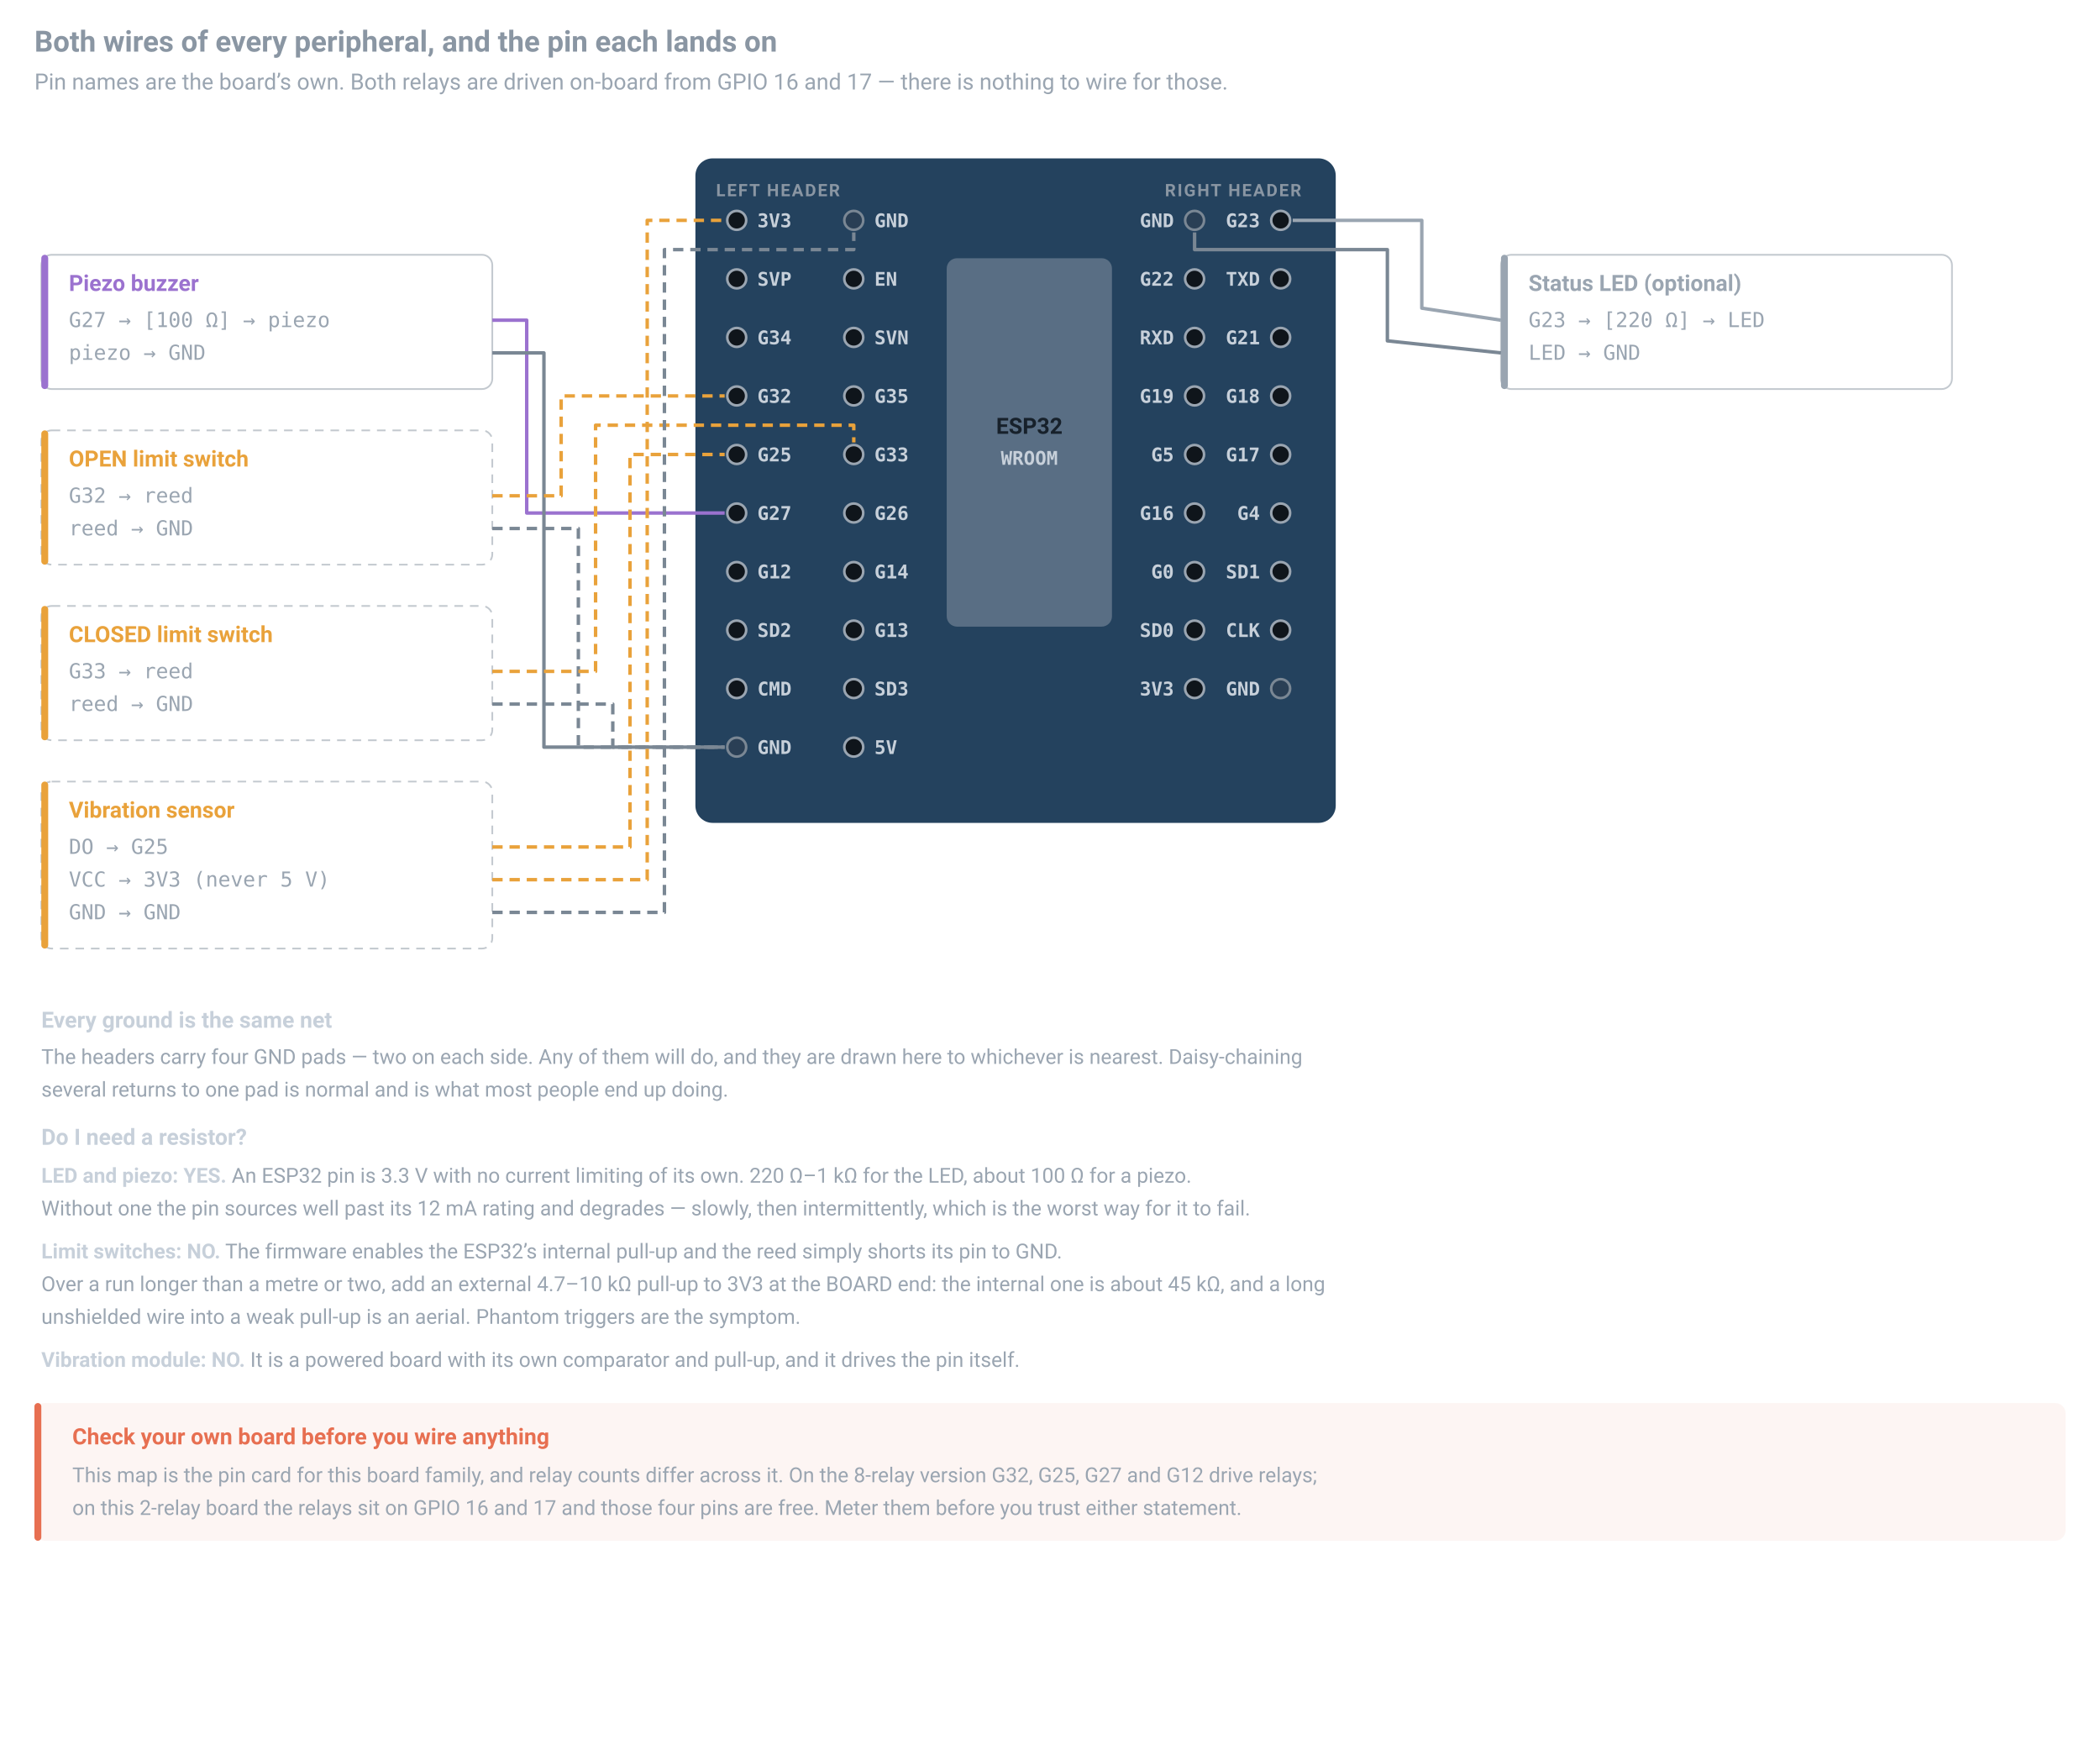
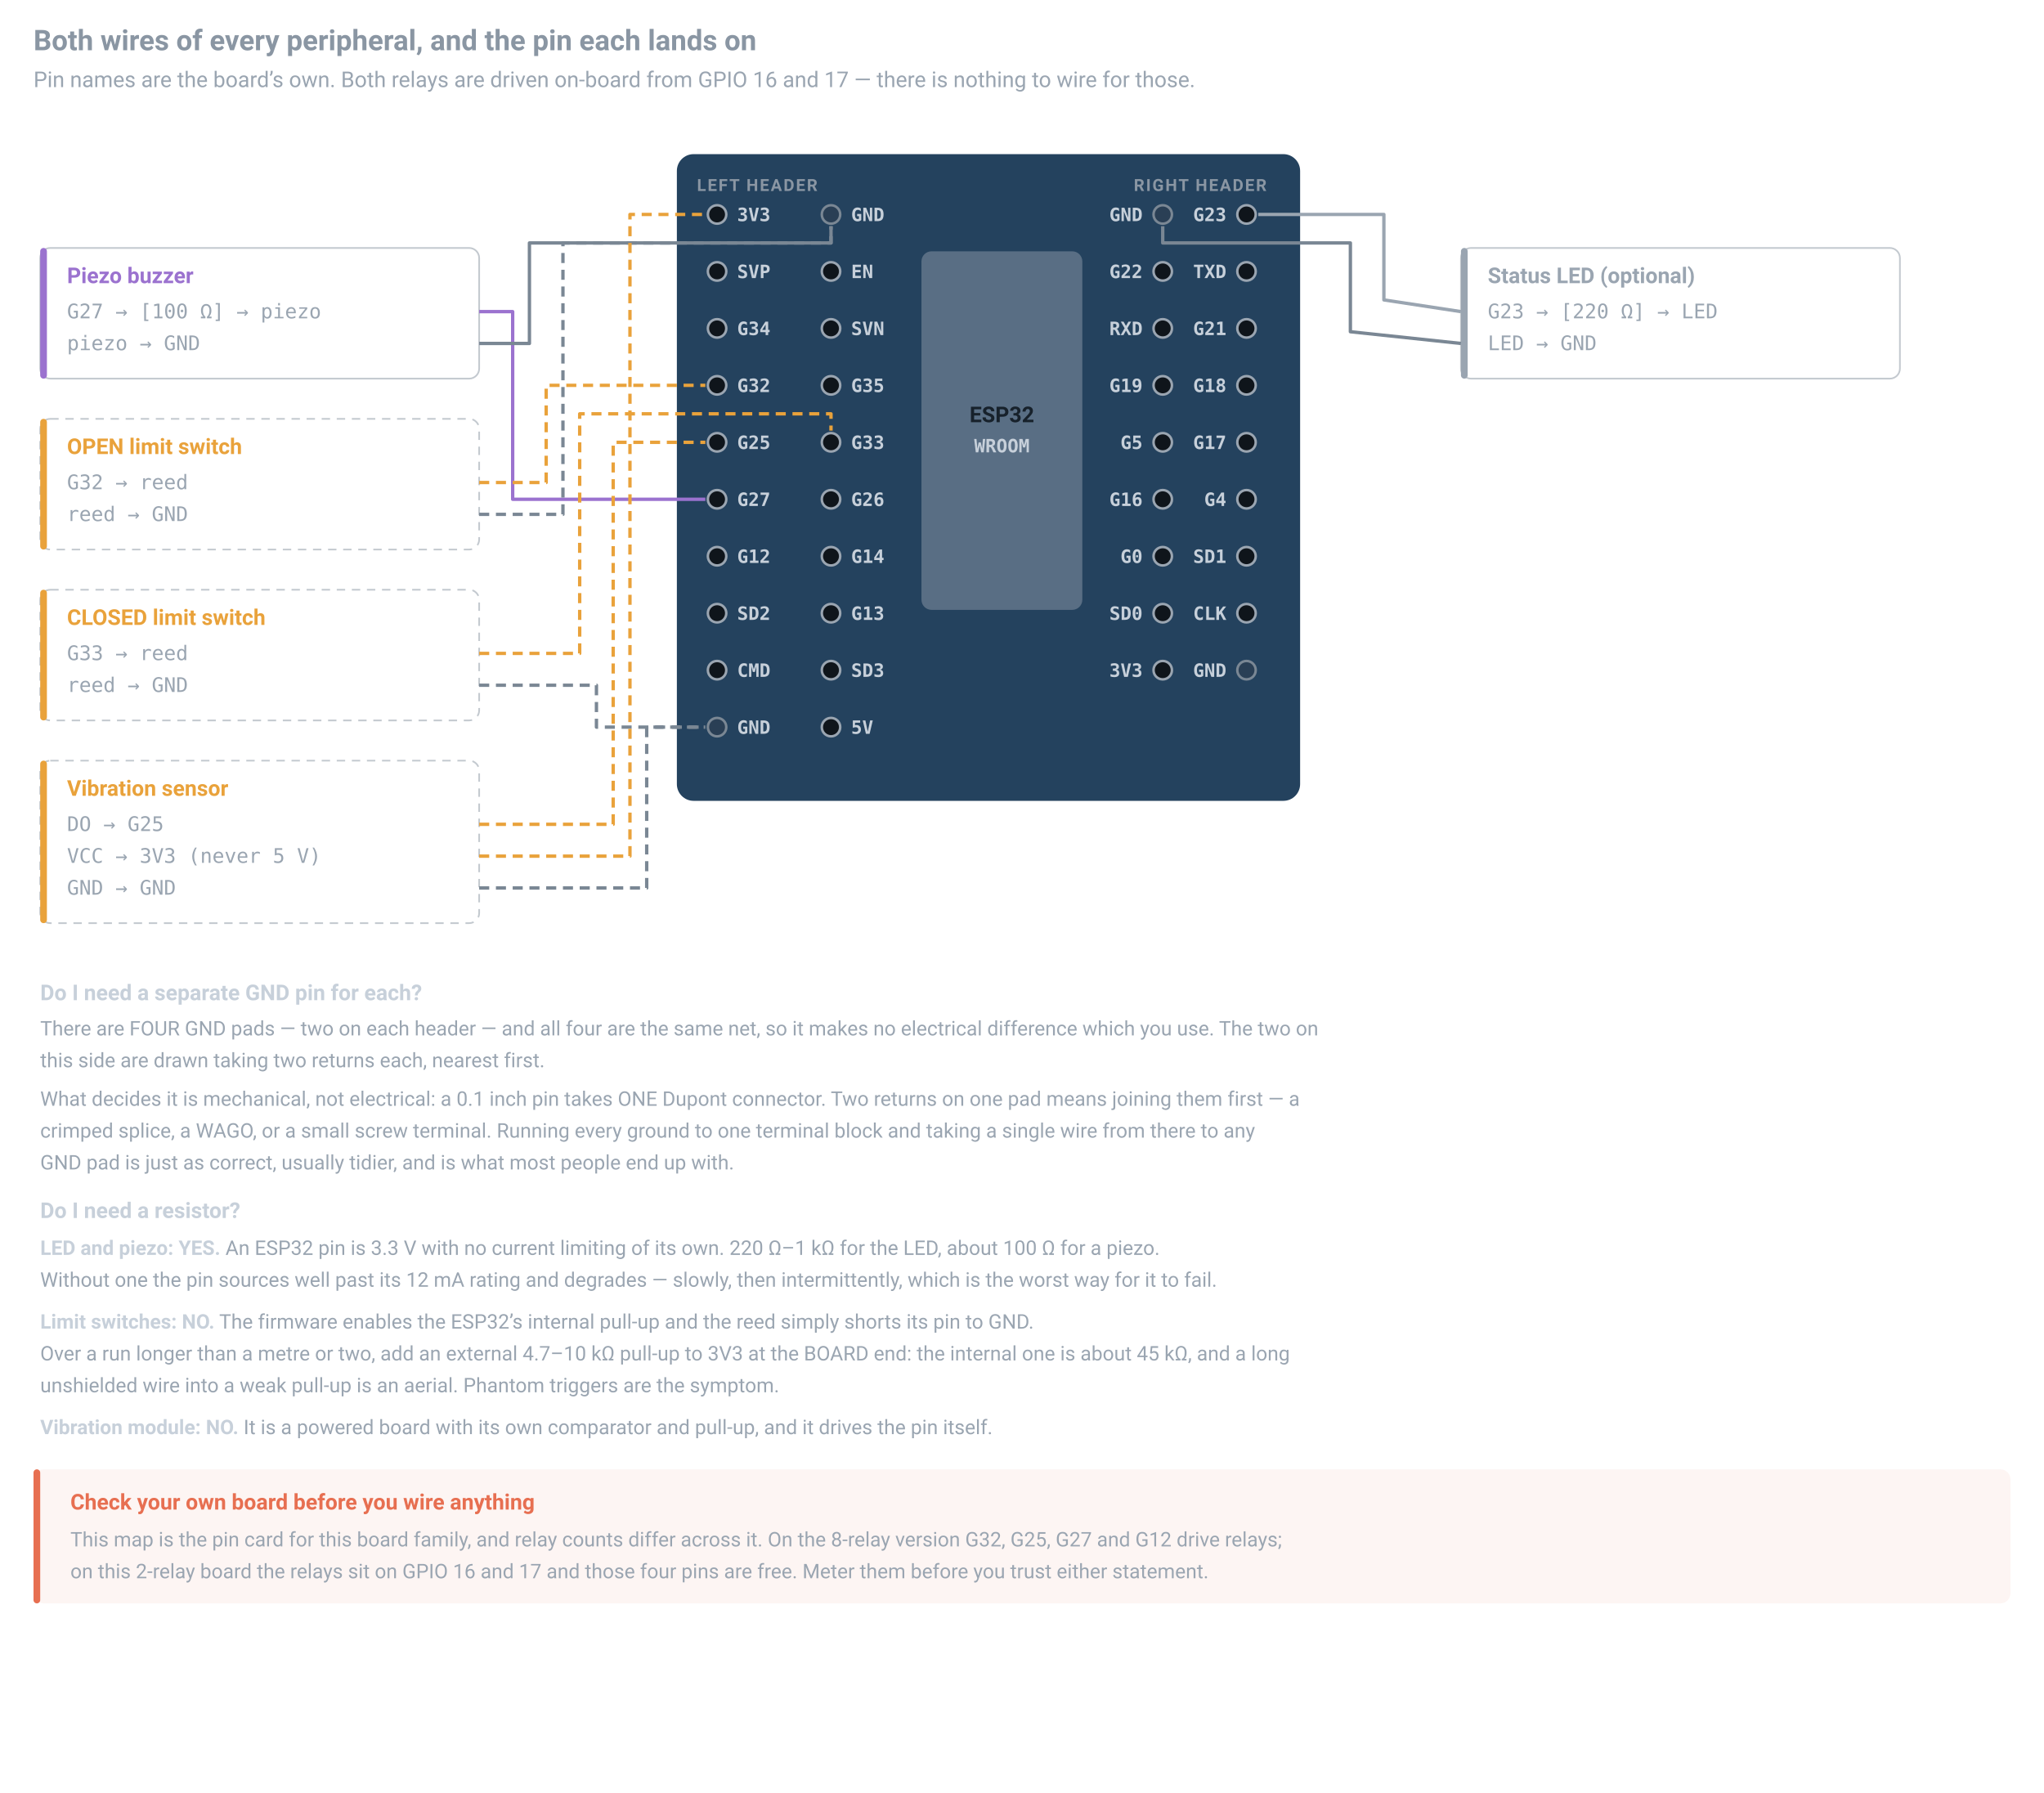
- <svg xmlns="http://www.w3.org/2000/svg" viewBox="0 0 1220 1010" width="1220" height="1010" role="img" aria-label="Both wires of every peripheral traced to a header pin on the ESP32 2-relay board: piezo through 100 ohms to G27 and back to GND; open limit switch between G32 and GND; closed limit switch between G33 and GND; vibration sensor DO to G25, VCC to 3V3, GND to GND; status LED through 220 ohms from G23 to GND. Relays are on-board.">
+ <svg xmlns="http://www.w3.org/2000/svg" viewBox="0 0 1220 1070" width="1220" height="1070" role="img" aria-label="Both wires of every peripheral traced to a header pin on the ESP32 2-relay board: piezo through 100 ohms to G27 and back to GND; open limit switch between G32 and GND; closed limit switch between G33 and GND; vibration sensor DO to G25, VCC to 3V3, GND to GND; status LED through 220 ohms from G23 to GND. Relays are on-board.">
  <style>
    .h1  { font: 600 17px ui-sans-serif,-apple-system,Segoe UI,Roboto,Arial,sans-serif; fill:#8A96A3; }
    .sub { font: 13px ui-sans-serif,-apple-system,Segoe UI,Roboto,Arial,sans-serif; fill:#9AA5B1; }
    .pin { font: 600 11px ui-monospace,SFMono-Regular,Menlo,Consolas,monospace; fill:#C7D0DA; }
    .hdr { font: 600 10px ui-sans-serif,-apple-system,Segoe UI,Roboto,Arial,sans-serif;
           fill:#8A96A3; letter-spacing:0.09em; }
    .ttl { font: 600 13px ui-sans-serif,-apple-system,Segoe UI,Roboto,Arial,sans-serif; }
    .wire{ font: 12px ui-monospace,SFMono-Regular,Menlo,Consolas,monospace; fill:#9AA5B1; }
    .note{ font: 12px ui-sans-serif,-apple-system,Segoe UI,Roboto,Arial,sans-serif; fill:#9AA5B1; }
    .box { fill:none; stroke:#7A8794; stroke-width:1; opacity:0.45; }
  </style>
  <text x="20" y="30" class="h1">Both wires of every peripheral, and the pin each lands on</text>
  <text x="20" y="52" class="sub">Pin names are the board’s own. Both relays are driven on-board from GPIO 16 and 17 — there is nothing to wire for those.</text>
  <rect x="404" y="92" width="372" height="386" rx="10" fill="#24425E" />
  <rect x="550" y="150" width="96" height="214" rx="6" fill="#9AA5B1" opacity="0.45" />
  <text x="598" y="252" text-anchor="middle" class="ttl" fill="#17212B">ESP32</text>
  <text x="598" y="270" text-anchor="middle" class="pin" fill="#17212B">WROOM</text>
  <text x="416" y="114" class="hdr">LEFT HEADER</text>
  <text x="756" y="114" class="hdr" text-anchor="end">RIGHT HEADER</text>
  <circle cx="428" cy="128" r="5.5" fill="#0F151B" stroke="#9AA5B1" stroke-width="1.5" />
  <text x="440" y="132" class="pin">3V3</text>
  <circle cx="496" cy="128" r="5.5" fill="#2A3F55" stroke="#7A8794" stroke-width="1.5" />
  <text x="508" y="132" class="pin">GND</text>
  <circle cx="428" cy="162" r="5.5" fill="#0F151B" stroke="#9AA5B1" stroke-width="1.5" />
  <text x="440" y="166" class="pin">SVP</text>
  <circle cx="496" cy="162" r="5.5" fill="#0F151B" stroke="#9AA5B1" stroke-width="1.5" />
  <text x="508" y="166" class="pin">EN</text>
  <circle cx="428" cy="196" r="5.5" fill="#0F151B" stroke="#9AA5B1" stroke-width="1.5" />
  <text x="440" y="200" class="pin">G34</text>
  <circle cx="496" cy="196" r="5.5" fill="#0F151B" stroke="#9AA5B1" stroke-width="1.5" />
  <text x="508" y="200" class="pin">SVN</text>
  <circle cx="428" cy="230" r="5.5" fill="#0F151B" stroke="#9AA5B1" stroke-width="1.5" />
  <text x="440" y="234" class="pin">G32</text>
  <circle cx="496" cy="230" r="5.5" fill="#0F151B" stroke="#9AA5B1" stroke-width="1.5" />
  <text x="508" y="234" class="pin">G35</text>
  <circle cx="428" cy="264" r="5.5" fill="#0F151B" stroke="#9AA5B1" stroke-width="1.5" />
  <text x="440" y="268" class="pin">G25</text>
  <circle cx="496" cy="264" r="5.5" fill="#0F151B" stroke="#9AA5B1" stroke-width="1.5" />
  <text x="508" y="268" class="pin">G33</text>
  <circle cx="428" cy="298" r="5.5" fill="#0F151B" stroke="#9AA5B1" stroke-width="1.5" />
  <text x="440" y="302" class="pin">G27</text>
  <circle cx="496" cy="298" r="5.5" fill="#0F151B" stroke="#9AA5B1" stroke-width="1.5" />
  <text x="508" y="302" class="pin">G26</text>
  <circle cx="428" cy="332" r="5.5" fill="#0F151B" stroke="#9AA5B1" stroke-width="1.5" />
  <text x="440" y="336" class="pin">G12</text>
  <circle cx="496" cy="332" r="5.5" fill="#0F151B" stroke="#9AA5B1" stroke-width="1.5" />
  <text x="508" y="336" class="pin">G14</text>
  <circle cx="428" cy="366" r="5.5" fill="#0F151B" stroke="#9AA5B1" stroke-width="1.5" />
  <text x="440" y="370" class="pin">SD2</text>
  <circle cx="496" cy="366" r="5.5" fill="#0F151B" stroke="#9AA5B1" stroke-width="1.5" />
  <text x="508" y="370" class="pin">G13</text>
  <circle cx="428" cy="400" r="5.5" fill="#0F151B" stroke="#9AA5B1" stroke-width="1.5" />
  <text x="440" y="404" class="pin">CMD</text>
  <circle cx="496" cy="400" r="5.5" fill="#0F151B" stroke="#9AA5B1" stroke-width="1.5" />
  <text x="508" y="404" class="pin">SD3</text>
  <circle cx="428" cy="434" r="5.5" fill="#2A3F55" stroke="#7A8794" stroke-width="1.5" />
  <text x="440" y="438" class="pin">GND</text>
  <circle cx="496" cy="434" r="5.5" fill="#0F151B" stroke="#9AA5B1" stroke-width="1.5" />
  <text x="508" y="438" class="pin">5V</text>
  <circle cx="694" cy="128" r="5.5" fill="#2A3F55" stroke="#7A8794" stroke-width="1.5" />
  <text x="682" y="132" class="pin" text-anchor="end">GND</text>
  <circle cx="744" cy="128" r="5.5" fill="#0F151B" stroke="#9AA5B1" stroke-width="1.5" />
  <text x="732" y="132" class="pin" text-anchor="end">G23</text>
  <circle cx="694" cy="162" r="5.5" fill="#0F151B" stroke="#9AA5B1" stroke-width="1.5" />
  <text x="682" y="166" class="pin" text-anchor="end">G22</text>
  <circle cx="744" cy="162" r="5.5" fill="#0F151B" stroke="#9AA5B1" stroke-width="1.5" />
  <text x="732" y="166" class="pin" text-anchor="end">TXD</text>
  <circle cx="694" cy="196" r="5.5" fill="#0F151B" stroke="#9AA5B1" stroke-width="1.5" />
  <text x="682" y="200" class="pin" text-anchor="end">RXD</text>
  <circle cx="744" cy="196" r="5.5" fill="#0F151B" stroke="#9AA5B1" stroke-width="1.5" />
  <text x="732" y="200" class="pin" text-anchor="end">G21</text>
  <circle cx="694" cy="230" r="5.5" fill="#0F151B" stroke="#9AA5B1" stroke-width="1.5" />
  <text x="682" y="234" class="pin" text-anchor="end">G19</text>
  <circle cx="744" cy="230" r="5.5" fill="#0F151B" stroke="#9AA5B1" stroke-width="1.5" />
  <text x="732" y="234" class="pin" text-anchor="end">G18</text>
  <circle cx="694" cy="264" r="5.5" fill="#0F151B" stroke="#9AA5B1" stroke-width="1.5" />
  <text x="682" y="268" class="pin" text-anchor="end">G5</text>
  <circle cx="744" cy="264" r="5.5" fill="#0F151B" stroke="#9AA5B1" stroke-width="1.5" />
  <text x="732" y="268" class="pin" text-anchor="end">G17</text>
  <circle cx="694" cy="298" r="5.5" fill="#0F151B" stroke="#9AA5B1" stroke-width="1.5" />
  <text x="682" y="302" class="pin" text-anchor="end">G16</text>
  <circle cx="744" cy="298" r="5.5" fill="#0F151B" stroke="#9AA5B1" stroke-width="1.5" />
  <text x="732" y="302" class="pin" text-anchor="end">G4</text>
  <circle cx="694" cy="332" r="5.5" fill="#0F151B" stroke="#9AA5B1" stroke-width="1.5" />
  <text x="682" y="336" class="pin" text-anchor="end">G0</text>
  <circle cx="744" cy="332" r="5.5" fill="#0F151B" stroke="#9AA5B1" stroke-width="1.5" />
  <text x="732" y="336" class="pin" text-anchor="end">SD1</text>
  <circle cx="694" cy="366" r="5.5" fill="#0F151B" stroke="#9AA5B1" stroke-width="1.5" />
  <text x="682" y="370" class="pin" text-anchor="end">SD0</text>
  <circle cx="744" cy="366" r="5.5" fill="#0F151B" stroke="#9AA5B1" stroke-width="1.5" />
  <text x="732" y="370" class="pin" text-anchor="end">CLK</text>
  <circle cx="694" cy="400" r="5.5" fill="#0F151B" stroke="#9AA5B1" stroke-width="1.5" />
  <text x="682" y="404" class="pin" text-anchor="end">3V3</text>
  <circle cx="744" cy="400" r="5.5" fill="#2A3F55" stroke="#7A8794" stroke-width="1.5" />
  <text x="732" y="404" class="pin" text-anchor="end">GND</text>
  <rect x="24" y="148" width="262" height="78" rx="6" class="box" />
  <rect x="24" y="148" width="4" height="78" rx="2" fill="#9B72CF" />
  <text x="40" y="169" class="ttl" fill="#9B72CF">Piezo buzzer</text>
  <text x="40" y="190" class="wire">G27 → [100 Ω] → piezo</text>
  <text x="40" y="209" class="wire">piezo → GND</text>
  <path d="M286 186 L306 186 L306 298 L421 298" fill="none" stroke="#9B72CF" stroke-width="2" stroke-linejoin="round" />
-   <path d="M286 205 L316 205 L316 434 L421 434" fill="none" stroke="#7A8794" stroke-width="2" stroke-linejoin="round" />
+   <path d="M286 205 L316 205 L316 145 L496 145 L496 135" fill="none" stroke="#7A8794" stroke-width="2" stroke-linejoin="round" />
  <rect x="24" y="250" width="262" height="78" rx="6" class="box" stroke-dasharray="5 4" />
  <rect x="24" y="250" width="4" height="78" rx="2" fill="#E9A23B" />
  <text x="40" y="271" class="ttl" fill="#E9A23B">OPEN limit switch</text>
  <text x="40" y="292" class="wire">G32 → reed</text>
  <text x="40" y="311" class="wire">reed → GND</text>
  <path d="M286 288 L326 288 L326 230 L421 230" fill="none" stroke="#E9A23B" stroke-width="2" stroke-dasharray="6 4" stroke-linejoin="round" />
-   <path d="M286 307 L336 307 L336 434 L421 434" fill="none" stroke="#7A8794" stroke-width="2" stroke-dasharray="6 4" stroke-linejoin="round" />
+   <path d="M286 307 L336 307 L336 145 L496 145 L496 135" fill="none" stroke="#7A8794" stroke-width="2" stroke-dasharray="6 4" stroke-linejoin="round" />
  <rect x="24" y="352" width="262" height="78" rx="6" class="box" stroke-dasharray="5 4" />
  <rect x="24" y="352" width="4" height="78" rx="2" fill="#E9A23B" />
  <text x="40" y="373" class="ttl" fill="#E9A23B">CLOSED limit switch</text>
  <text x="40" y="394" class="wire">G33 → reed</text>
  <text x="40" y="413" class="wire">reed → GND</text>
  <path d="M286 390 L346 390 L346 247 L496 247 L496 257" fill="none" stroke="#E9A23B" stroke-width="2" stroke-dasharray="6 4" stroke-linejoin="round" />
  <path d="M286 409 L356 409 L356 434 L421 434" fill="none" stroke="#7A8794" stroke-width="2" stroke-dasharray="6 4" stroke-linejoin="round" />
  <rect x="24" y="454" width="262" height="97" rx="6" class="box" stroke-dasharray="5 4" />
  <rect x="24" y="454" width="4" height="97" rx="2" fill="#E9A23B" />
  <text x="40" y="475" class="ttl" fill="#E9A23B">Vibration sensor</text>
  <text x="40" y="496" class="wire">DO → G25</text>
  <text x="40" y="515" class="wire">VCC → 3V3 (never 5 V)</text>
  <text x="40" y="534" class="wire">GND → GND</text>
  <path d="M286 492 L366 492 L366 264 L421 264" fill="none" stroke="#E9A23B" stroke-width="2" stroke-dasharray="6 4" stroke-linejoin="round" />
  <path d="M286 511 L376 511 L376 128 L421 128" fill="none" stroke="#E9A23B" stroke-width="2" stroke-dasharray="6 4" stroke-linejoin="round" />
-   <path d="M286 530 L386 530 L386 145 L496 145 L496 135" fill="none" stroke="#7A8794" stroke-width="2" stroke-dasharray="6 4" stroke-linejoin="round" />
+   <path d="M286 530 L386 530 L386 434 L421 434" fill="none" stroke="#7A8794" stroke-width="2" stroke-dasharray="6 4" stroke-linejoin="round" />
  <rect x="872" y="148" width="262" height="78" rx="6" class="box" />
  <rect x="872" y="148" width="4" height="78" rx="2" fill="#9AA5B1" />
  <text x="888" y="169" class="ttl" fill="#9AA5B1">Status LED  (optional)</text>
  <text x="888" y="190" class="wire">G23 → [220 Ω] → LED</text>
  <text x="888" y="209" class="wire">LED → GND</text>
  <path d="M872 186 L826 179 L826 128 L751 128" fill="none" stroke="#9AA5B1" stroke-width="2" stroke-linejoin="round" />
  <path d="M872 205 L806 198 L806 145 L694 145 L694 135" fill="none" stroke="#7A8794" stroke-width="2" stroke-linejoin="round" />
-   <text x="24" y="597" class="ttl" fill="#C7D0DA">Every ground is the same net</text>
-   <text x="24" y="618" class="note">The headers carry four GND pads — two on each side. Any of them will do, and they are drawn here to whichever is nearest. Daisy-chaining</text>
-   <text x="24" y="637" class="note">several returns to one pad is normal and is what most people end up doing.</text>
-   <text x="24" y="665" class="ttl" fill="#C7D0DA">Do I need a resistor?</text>
-   <text x="24" y="687" class="note">
+   <text x="24" y="597" class="ttl" fill="#C7D0DA">Do I need a separate GND pin for each?</text>
+   <text x="24" y="618" class="note">There are FOUR GND pads — two on each header — and all four are the same net, so it makes no electrical difference which you use. The two on</text>
+   <text x="24" y="637" class="note">this side are drawn taking two returns each, nearest first.</text>
+   <text x="24" y="660" class="note">What decides it is mechanical, not electrical: a 0.1 inch pin takes ONE Dupont connector. Two returns on one pad means joining them first — a</text>
+   <text x="24" y="679" class="note">crimped splice, a WAGO, or a small screw terminal. Running every ground to one terminal block and taking a single wire from there to any</text>
+   <text x="24" y="698" class="note">GND pad is just as correct, usually tidier, and is what most people end up with.</text>
+   <text x="24" y="727" class="ttl" fill="#C7D0DA">Do I need a resistor?</text>
+   <text x="24" y="749" class="note">
    <tspan font-weight="700" fill="#C7D0DA">LED and piezo: YES.</tspan> An ESP32 pin is 3.3 V with no current limiting of its own. 220 Ω–1 kΩ for the LED, about 100 Ω for a piezo.</text>
-   <text x="24" y="706" class="note">Without one the pin sources well past its 12 mA rating and degrades — slowly, then intermittently, which is the worst way for it to fail.</text>
-   <text x="24" y="731" class="note">
+   <text x="24" y="768" class="note">Without one the pin sources well past its 12 mA rating and degrades — slowly, then intermittently, which is the worst way for it to fail.</text>
+   <text x="24" y="793" class="note">
    <tspan font-weight="700" fill="#C7D0DA">Limit switches: NO.</tspan> The firmware enables the ESP32’s internal pull-up and the reed simply shorts its pin to GND.</text>
-   <text x="24" y="750" class="note">Over a run longer than a metre or two, add an external 4.7–10 kΩ pull-up to 3V3 at the BOARD end: the internal one is about 45 kΩ, and a long</text>
-   <text x="24" y="769" class="note">unshielded wire into a weak pull-up is an aerial. Phantom triggers are the symptom.</text>
-   <text x="24" y="794" class="note">
+   <text x="24" y="812" class="note">Over a run longer than a metre or two, add an external 4.7–10 kΩ pull-up to 3V3 at the BOARD end: the internal one is about 45 kΩ, and a long</text>
+   <text x="24" y="831" class="note">unshielded wire into a weak pull-up is an aerial. Phantom triggers are the symptom.</text>
+   <text x="24" y="856" class="note">
    <tspan font-weight="700" fill="#C7D0DA">Vibration module: NO.</tspan> It is a powered board with its own comparator and pull-up, and it drives the pin itself.</text>
-   <rect x="20" y="815" width="1180" height="80" rx="6" fill="#E76F51" opacity="0.07" />
-   <rect x="20" y="815" width="4" height="80" rx="2" fill="#E76F51" />
-   <text x="42" y="839" class="ttl" fill="#E76F51">Check your own board before you wire anything</text>
-   <text x="42" y="861" class="note">This map is the pin card for this board family, and relay counts differ across it. On the 8-relay version G32, G25, G27 and G12 drive relays;</text>
-   <text x="42" y="880" class="note">on this 2-relay board the relays sit on GPIO 16 and 17 and those four pins are free. Meter them before you trust either statement.</text>
+   <rect x="20" y="877" width="1180" height="80" rx="6" fill="#E76F51" opacity="0.07" />
+   <rect x="20" y="877" width="4" height="80" rx="2" fill="#E76F51" />
+   <text x="42" y="901" class="ttl" fill="#E76F51">Check your own board before you wire anything</text>
+   <text x="42" y="923" class="note">This map is the pin card for this board family, and relay counts differ across it. On the 8-relay version G32, G25, G27 and G12 drive relays;</text>
+   <text x="42" y="942" class="note">on this 2-relay board the relays sit on GPIO 16 and 17 and those four pins are free. Meter them before you trust either statement.</text>
</svg>
